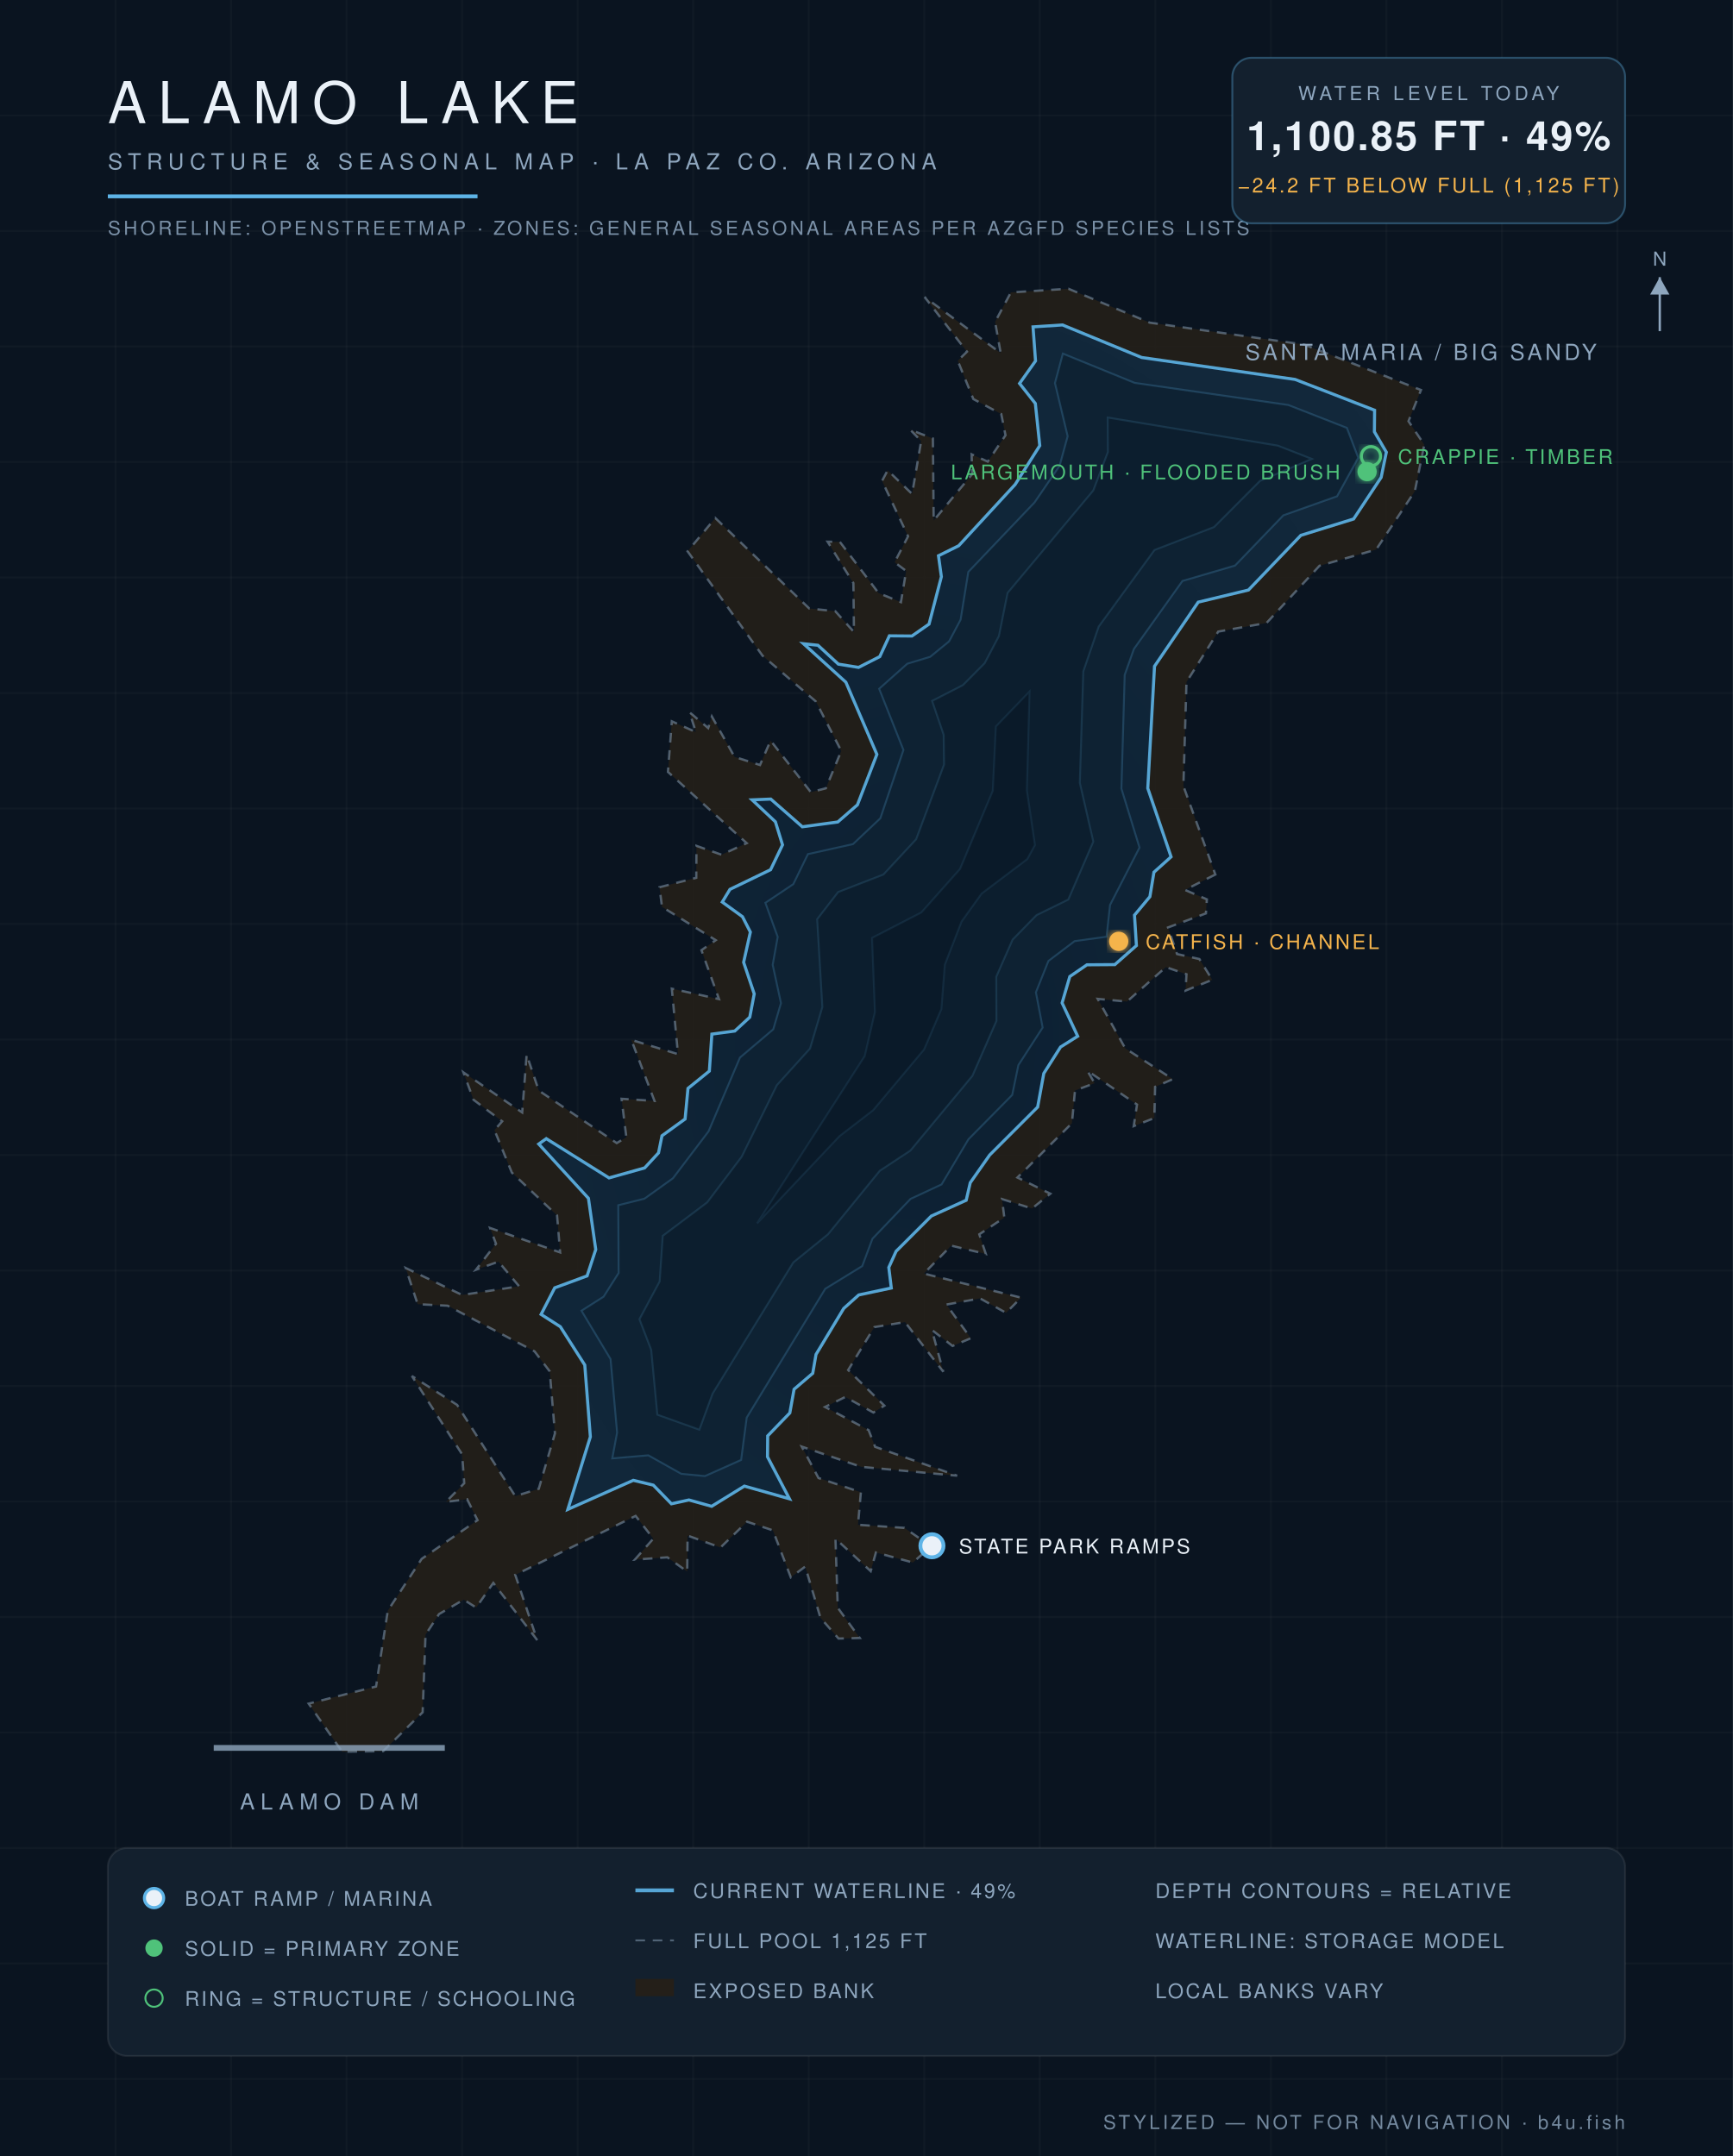
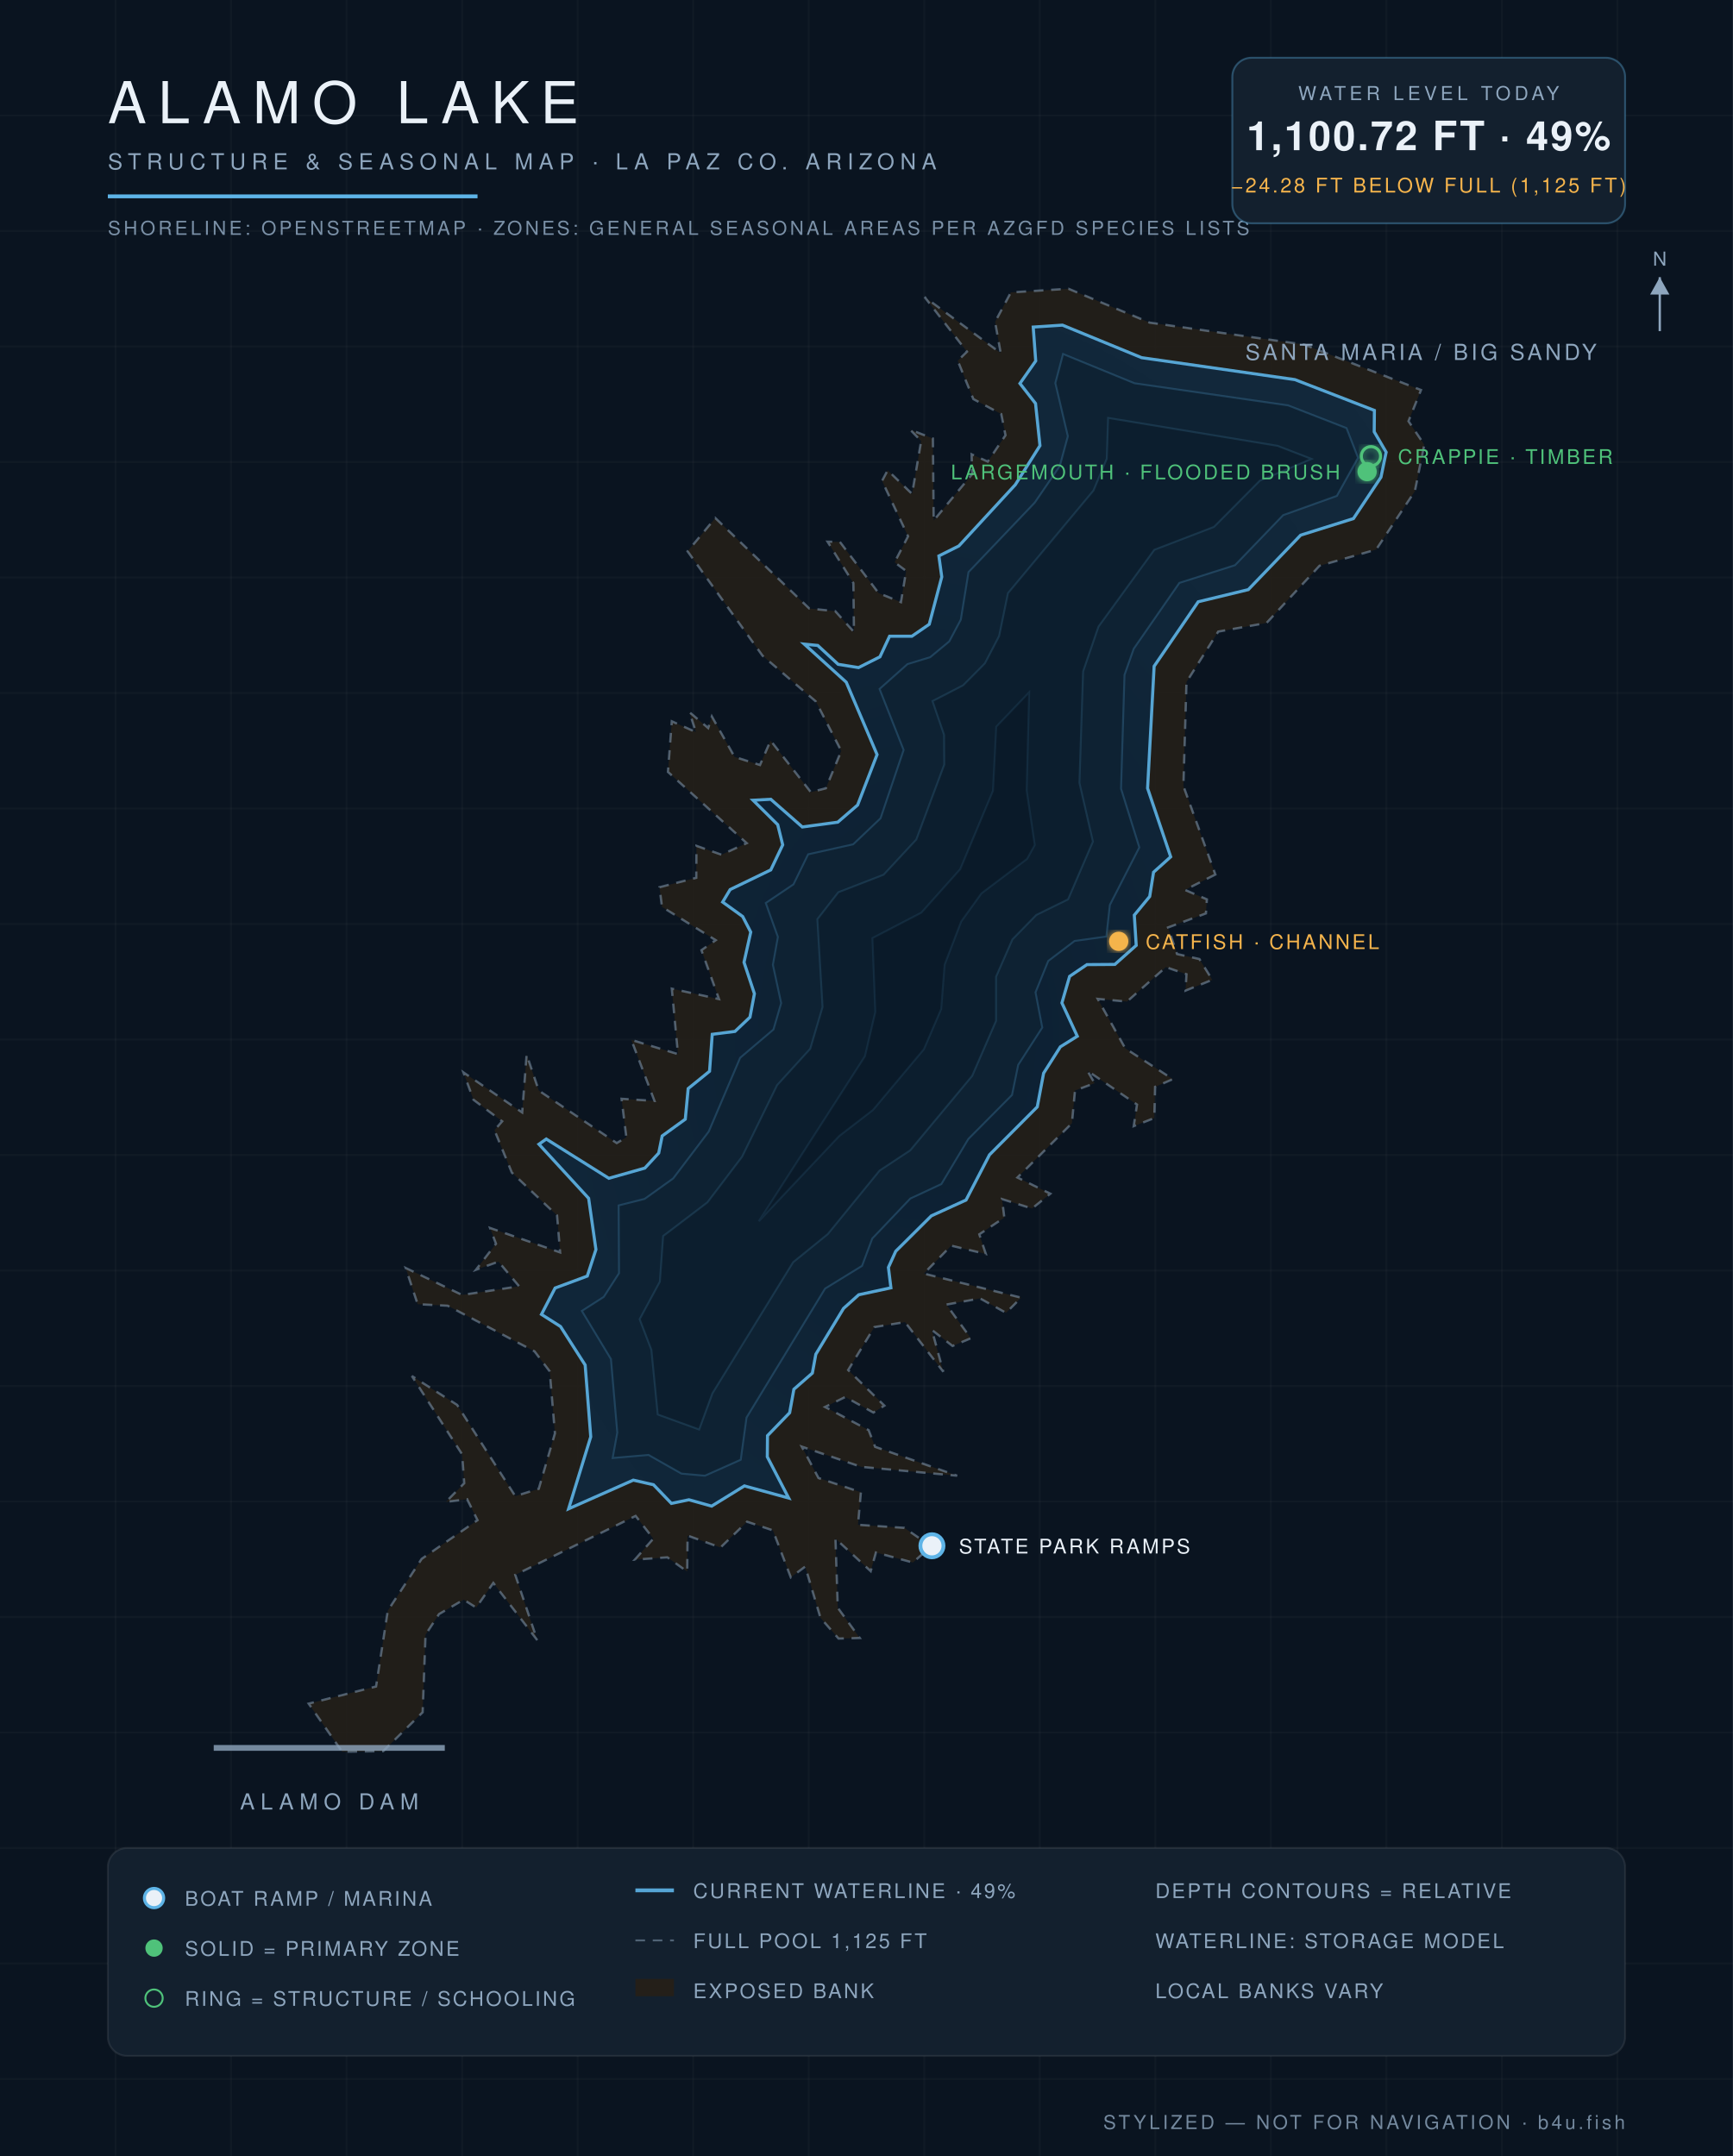
<svg xmlns="http://www.w3.org/2000/svg" viewBox="0 0 900 1120" font-family="Helvetica,Arial,sans-serif">
  <defs>
    <radialGradient id="wg" cx="45%" cy="60%" r="80%">
      <stop offset="0%" stop-color="#0c1f31" />
      <stop offset="55%" stop-color="#102639" />
      <stop offset="100%" stop-color="#13293c" />
    </radialGradient>
    <filter id="glow">
      <feGaussianBlur stdDeviation="2.2" result="b" />
      <feMerge>
        <feMergeNode in="b" />
        <feMergeNode in="SourceGraphic" />
      </feMerge>
    </filter>
  </defs>
  <rect width="900" height="1120" fill="#0a1420" />
  <g stroke="#ffffff" stroke-opacity="0.025">
    <line x1="60" y1="0" x2="60" y2="1120" />
    <line x1="120" y1="0" x2="120" y2="1120" />
    <line x1="180" y1="0" x2="180" y2="1120" />
    <line x1="240" y1="0" x2="240" y2="1120" />
    <line x1="300" y1="0" x2="300" y2="1120" />
    <line x1="360" y1="0" x2="360" y2="1120" />
    <line x1="420" y1="0" x2="420" y2="1120" />
    <line x1="480" y1="0" x2="480" y2="1120" />
    <line x1="540" y1="0" x2="540" y2="1120" />
    <line x1="600" y1="0" x2="600" y2="1120" />
    <line x1="660" y1="0" x2="660" y2="1120" />
    <line x1="720" y1="0" x2="720" y2="1120" />
    <line x1="780" y1="0" x2="780" y2="1120" />
    <line x1="840" y1="0" x2="840" y2="1120" />
    <line x1="0" y1="60" x2="900" y2="60" />
    <line x1="0" y1="120" x2="900" y2="120" />
    <line x1="0" y1="180" x2="900" y2="180" />
    <line x1="0" y1="240" x2="900" y2="240" />
    <line x1="0" y1="300" x2="900" y2="300" />
    <line x1="0" y1="360" x2="900" y2="360" />
    <line x1="0" y1="420" x2="900" y2="420" />
    <line x1="0" y1="480" x2="900" y2="480" />
    <line x1="0" y1="540" x2="900" y2="540" />
    <line x1="0" y1="600" x2="900" y2="600" />
    <line x1="0" y1="660" x2="900" y2="660" />
    <line x1="0" y1="720" x2="900" y2="720" />
    <line x1="0" y1="780" x2="900" y2="780" />
    <line x1="0" y1="840" x2="900" y2="840" />
    <line x1="0" y1="900" x2="900" y2="900" />
    <line x1="0" y1="960" x2="900" y2="960" />
    <line x1="0" y1="1020" x2="900" y2="1020" />
    <line x1="0" y1="1080" x2="900" y2="1080" />
  </g>
  <path d="M 631.2,454.3 L 615.4,462.3 L 626.8,467.2 L 626.3,474.5 L 606.6,481.8 L 611.3,495.6 L 622.9,498.2 L 629.6,509.0 L 615.7,514.6 L 616.2,506.1 L 605.5,502.4 L 585.3,520.3 L 570.1,518.9 L 584.4,544.6 L 609.1,560.6 L 599.9,564.6 L 599.5,580.8 L 588.8,585.0 L 590.5,573.8 L 564.7,556.2 L 568.5,562.7 L 558.3,566.5 L 556.7,583.5 L 528.4,611.7 L 545.5,620.1 L 536.0,627.8 L 520.4,622.9 L 521.6,632.5 L 508.6,641.2 L 512.0,651.4 L 494.0,647.1 L 479.8,661.6 L 530.3,674.1 L 522.5,682.0 L 509.0,674.5 L 491.5,677.7 L 504.2,695.2 L 494.7,699.2 L 484.0,690.9 L 489.9,712.6 L 470.0,686.8 L 454.1,689.4 L 440.5,711.7 L 459.3,730.2 L 453.6,733.8 L 439.0,725.7 L 428.5,730.9 L 451.1,742.9 L 454.5,751.6 L 497.1,766.6 L 447.3,762.0 L 416.4,751.5 L 425.1,767.8 L 447.1,775.2 L 445.6,792.1 L 469.7,793.7 L 483.6,803.3 L 474.1,811.7 L 454.9,806.5 L 452.2,816.2 L 433.9,799.3 L 435.1,835.2 L 446.5,850.9 L 435.5,851.2 L 426.1,840.4 L 418.2,813.8 L 410.7,819.4 L 401.4,795.0 L 388.0,790.5 L 374.2,803.9 L 357.1,797.7 L 356.9,816.4 L 346.6,809.0 L 329.7,810.2 L 339.3,799.3 L 330.1,787.5 L 267.6,818.1 L 279.0,852.0 L 256.2,822.3 L 247.3,835.1 L 240.8,831.0 L 228.0,838.5 L 221.0,849.2 L 219.5,889.5 L 199.0,909.7 L 177.7,910.0 L 160.3,885.0 L 195.3,876.1 L 201.4,836.7 L 219.0,809.8 L 248.0,789.7 L 242.6,778.8 L 231.6,780.2 L 241.1,770.5 L 240.0,755.5 L 213.9,714.8 L 237.4,729.8 L 267.6,777.2 L 279.8,773.4 L 288.2,744.6 L 285.5,712.4 L 277.6,702.0 L 232.5,678.3 L 216.9,677.5 L 210.7,658.7 L 240.0,672.7 L 269.6,668.2 L 258.9,655.4 L 247.2,659.6 L 257.6,646.1 L 254.5,637.9 L 290.9,650.6 L 289.3,631.4 L 265.8,609.1 L 256.8,587.1 L 260.8,582.5 L 245.9,571.3 L 240.7,557.1 L 271.2,577.9 L 273.5,547.8 L 279.8,566.5 L 320.3,593.8 L 325.3,590.8 L 322.8,570.8 L 339.9,571.9 L 327.9,540.2 L 352.1,547.6 L 348.9,513.6 L 373.4,519.0 L 364.3,493.6 L 371.7,488.4 L 343.8,471.1 L 342.5,460.9 L 361.6,456.0 L 361.7,439.4 L 374.7,444.0 L 387.8,438.0 L 346.9,401.0 L 348.9,374.7 L 361.4,380.3 L 358.1,370.0 L 367.8,378.2 L 369.7,372.2 L 381.5,393.2 L 394.7,397.4 L 400.2,384.7 L 421.1,411.5 L 428.9,409.5 L 436.9,390.1 L 423.7,364.4 L 396.0,340.6 L 357.1,286.4 L 371.5,269.1 L 420.3,316.1 L 433.8,317.5 L 443.5,328.3 L 443.2,302.9 L 429.8,281.4 L 436.2,281.5 L 456.3,308.1 L 467.9,312.8 L 470.6,296.6 L 464.6,292.1 L 471.6,278.6 L 458.1,249.8 L 461.0,244.3 L 473.7,256.6 L 478.4,229.1 L 472.7,223.2 L 484.5,227.8 L 484.9,270.4 L 504.9,246.3 L 504.6,236.0 L 513.0,239.8 L 522.2,226.1 L 520.0,215.1 L 505.5,207.3 L 497.4,187.4 L 502.2,182.7 L 480.2,154.3 L 519.7,183.4 L 516.8,167.2 L 525.0,151.9 L 554.9,150.0 L 597.1,167.6 L 677.3,179.0 L 738.0,202.6 L 731.5,218.8 L 739.7,231.0 L 734.8,255.2 L 714.7,285.5 L 685.3,293.9 L 657.8,323.6 L 632.7,328.1 L 616.2,354.3 L 614.6,408.3 L 631.2,454.3 Z" fill="#241f19" fill-opacity="0.9" stroke="#8ea6be" stroke-opacity="0.5" stroke-width="1.2" stroke-dasharray="5 4" />
-   <path d="M 294.9,784.1 L 306.6,746.4 L 303.7,709.1 L 291.0,689.2 L 281.0,682.8 L 288.1,669.0 L 304.9,662.8 L 309.4,649.1 L 305.6,622.5 L 279.8,594.3 L 283.7,591.5 L 316.3,611.9 L 334.8,606.7 L 342.0,598.9 L 343.8,590.0 L 355.8,581.3 L 357.3,565.4 L 368.4,556.4 L 369.7,537.2 L 381.6,535.6 L 389.4,528.4 L 391.7,516.3 L 386.2,499.9 L 389.7,484.2 L 385.6,476.2 L 375.1,468.6 L 379.1,462.0 L 400.2,451.8 L 406.4,438.9 L 402.7,426.9 L 390.6,415.5 L 400.3,415.1 L 416.7,429.5 L 435.1,427.0 L 445.3,418.1 L 455.4,391.9 L 439.3,354.4 L 417.3,334.4 L 424.8,335.2 L 435.4,345.0 L 445.9,346.7 L 456.9,341.1 L 461.9,330.3 L 473.6,330.4 L 482.5,324.2 L 488.9,299.6 L 487.4,288.7 L 497.9,283.5 L 527.2,251.7 L 540.0,231.5 L 537.7,209.6 L 529.5,199.2 L 537.8,187.5 L 536.5,169.8 L 551.8,168.8 L 592.9,185.7 L 672.6,197.1 L 713.9,213.1 L 713.8,224.3 L 720.0,234.9 L 717.3,248.0 L 703.0,269.6 L 675.6,278.1 L 648.4,306.5 L 622.3,312.8 L 599.6,346.1 L 596.1,409.5 L 608.2,445.1 L 599.3,453.1 L 597.2,465.8 L 589.2,475.4 L 590.2,491.2 L 579.0,501.1 L 564.5,501.2 L 555.6,507.3 L 551.6,521.0 L 559.7,538.3 L 550.8,543.9 L 542.1,557.6 L 538.9,575.1 L 514.0,600.0 L 503.9,614.4 L 501.8,623.5 L 483.7,631.7 L 465.4,650.0 L 461.6,658.4 L 462.9,669.1 L 446.0,672.7 L 438.2,679.7 L 423.8,703.6 L 422.1,713.4 L 412.4,721.7 L 410.2,734.0 L 398.7,745.9 L 398.6,756.8 L 410.0,778.6 L 386.6,772.0 L 369.6,782.5 L 357.8,779.2 L 348.7,781.2 L 339.3,771.5 L 328.9,769.0 L 294.9,784.1 Z" fill="url(#wg)" stroke="#5eb4e7" stroke-opacity="0.9" stroke-width="1.6" />
-   <path d="M 321.1,626.1 L 334.7,622.7 L 349.5,612.1 L 368.0,587.7 L 384.3,549.4 L 401.6,534.7 L 405.6,521.1 L 401.3,501.2 L 403.9,486.7 L 397.5,469.0 L 412.0,459.3 L 419.6,443.7 L 443.0,438.5 L 457.2,425.1 L 469.2,389.6 L 456.6,357.8 L 471.2,344.8 L 483.1,341.2 L 492.9,333.2 L 498.9,321.9 L 502.9,297.1 L 537.3,261.0 L 550.3,242.0 L 554.5,226.6 L 547.9,199.0 L 552.0,183.7 L 589.3,198.9 L 669.1,210.4 L 699.5,222.3 L 705.4,237.8 L 694.4,257.8 L 666.5,267.7 L 641.4,293.8 L 614.1,301.8 L 588.9,337.1 L 584.1,350.6 L 582.4,409.7 L 591.8,440.3 L 576.5,470.1 L 574.7,486.6 L 558.1,488.9 L 544.5,499.2 L 538.0,515.5 L 541.5,533.8 L 528.9,553.3 L 525.7,568.8 L 503.0,591.8 L 489.0,615.3 L 472.9,622.8 L 453.1,643.5 L 447.8,657.7 L 428.6,669.5 L 387.8,736.4 L 384.9,758.4 L 366.1,766.8 L 353.8,765.6 L 336.7,756.0 L 318.0,757.6 L 320.5,744.2 L 317.1,706.0 L 302.0,680.9 L 313.5,673.6 L 321.3,661.3 L 321.1,626.1 Z" fill="#0e2233" stroke="#5eb4e7" stroke-opacity="0.22" stroke-width="1" />
-   <path d="M 363.2,742.7 L 341.4,734.9 L 338.2,701.2 L 332.1,685.3 L 342.6,665.7 L 344.2,642.0 L 367.3,624.6 L 385.2,600.9 L 403.5,563.7 L 420.7,544.7 L 427.1,523.1 L 424.4,477.5 L 435.3,463.4 L 458.8,454.3 L 475.8,436.0 L 490.3,397.2 L 490.1,381.7 L 484.1,364.1 L 500.1,355.9 L 511.4,344.5 L 518.8,330.4 L 523.3,308.0 L 567.8,254.8 L 575.4,234.8 L 575.3,216.9 L 663.6,231.5 L 681.3,238.4 L 654.4,249.8 L 630.5,273.8 L 599.6,285.7 L 570.6,325.5 L 562.6,348.8 L 560.8,406.7 L 567.8,437.2 L 554.8,467.3 L 538.3,475.4 L 525.9,488.1 L 517.4,507.4 L 517.5,530.3 L 505.0,558.9 L 472.8,597.7 L 456.9,608.2 L 430.0,641.2 L 412.0,655.8 L 370.1,723.9 L 363.2,742.7 Z" fill="#0c1e2e" stroke="#5eb4e7" stroke-opacity="0.15" stroke-width="1" />
-   <path d="M 393.2,635.5 L 449.1,548.6 L 454.4,525.7 L 452.9,487.2 L 478.5,474.0 L 498.6,451.4 L 515.6,410.8 L 517.2,377.4 L 534.7,359.2 L 533.3,410.6 L 537.5,439.0 L 533.5,446.3 L 509.8,464.2 L 499.4,478.7 L 490.7,501.1 L 488.9,524.2 L 479.9,545.2 L 453.5,576.7 L 436.0,590.2 L 393.2,635.5 Z" fill="#0a1a29" stroke="#5eb4e7" stroke-opacity="0.1" stroke-width="1" />
+   <path d="M 295.3,783.8 L 306.8,746.4 L 303.9,709.1 L 291.1,689.1 L 281.2,682.8 L 288.3,669.1 L 305.0,662.9 L 309.5,649.1 L 305.7,622.5 L 279.9,594.4 L 283.7,591.7 L 316.2,612.1 L 334.9,606.8 L 342.1,599.0 L 343.9,590.1 L 355.9,581.4 L 357.4,565.5 L 368.5,556.5 L 369.9,537.3 L 381.7,535.8 L 389.5,528.4 L 391.8,516.2 L 386.4,499.9 L 389.9,484.2 L 385.7,476.1 L 375.3,468.6 L 379.2,462.1 L 400.3,451.9 L 406.5,438.9 L 403.9,428.4 L 391.1,415.7 L 400.3,415.2 L 416.7,429.6 L 435.1,427.1 L 445.4,418.2 L 455.5,392.0 L 439.5,354.4 L 417.7,334.6 L 424.7,335.3 L 435.3,345.1 L 445.9,346.8 L 457.0,341.2 L 462.0,330.5 L 473.6,330.5 L 482.6,324.3 L 489.1,299.7 L 487.6,288.8 L 498.0,283.6 L 527.3,251.8 L 540.1,231.5 L 537.8,209.6 L 529.7,199.2 L 537.9,187.5 L 536.6,169.9 L 551.8,168.9 L 592.9,185.8 L 672.5,197.2 L 713.8,213.2 L 713.7,224.3 L 719.9,234.9 L 717.2,247.9 L 702.9,269.4 L 675.5,278.0 L 648.3,306.3 L 622.3,312.6 L 599.4,346.1 L 596.0,409.5 L 608.0,445.1 L 599.1,453.1 L 597.1,465.7 L 589.1,475.4 L 590.1,491.1 L 579.0,501.0 L 564.5,501.1 L 555.5,507.2 L 551.5,521.0 L 559.5,538.3 L 550.7,543.8 L 542.0,557.5 L 538.7,575.0 L 513.9,599.9 L 501.7,623.4 L 483.7,631.6 L 465.2,650.0 L 461.4,658.4 L 462.7,669.0 L 446.0,672.6 L 438.1,679.7 L 423.7,703.5 L 421.9,713.3 L 412.3,721.7 L 410.1,733.9 L 398.6,745.8 L 398.5,756.8 L 409.6,778.2 L 386.6,771.9 L 369.6,782.4 L 357.8,779.1 L 348.7,781.0 L 339.4,771.3 L 328.9,768.9 L 295.3,783.8 Z" fill="url(#wg)" stroke="#5eb4e7" stroke-opacity="0.9" stroke-width="1.6" />
+   <path d="M 321.3,626.2 L 334.8,622.8 L 349.6,612.2 L 368.1,587.8 L 384.4,549.5 L 401.7,534.8 L 405.7,521.1 L 401.4,501.2 L 404.0,486.7 L 397.7,469.1 L 412.1,459.4 L 419.7,443.8 L 443.1,438.6 L 457.3,425.1 L 469.3,389.6 L 456.8,357.9 L 471.3,345.0 L 483.1,341.4 L 493.0,333.2 L 499.0,321.9 L 503.0,297.2 L 537.4,261.1 L 550.4,242.1 L 554.6,226.6 L 548.1,199.0 L 552.1,183.9 L 589.2,199.1 L 669.0,210.6 L 699.3,222.4 L 705.3,237.8 L 694.3,257.6 L 666.4,267.6 L 641.4,293.6 L 612.5,302.8 L 588.8,337.0 L 584.0,350.6 L 582.2,409.7 L 591.7,440.2 L 576.4,470.1 L 574.6,486.5 L 558.1,488.8 L 544.4,499.2 L 537.8,515.5 L 541.3,533.8 L 528.8,553.2 L 525.6,568.8 L 502.9,591.7 L 488.9,615.1 L 472.8,622.6 L 453.0,643.4 L 447.7,657.6 L 428.5,669.4 L 387.7,736.4 L 384.7,758.3 L 366.1,766.6 L 353.9,765.5 L 336.8,755.8 L 318.2,757.4 L 320.6,744.2 L 317.3,706.0 L 302.2,681.0 L 313.6,673.7 L 321.5,661.4 L 321.3,626.2 Z" fill="#0e2233" stroke="#5eb4e7" stroke-opacity="0.22" stroke-width="1" />
+   <path d="M 363.1,742.6 L 341.6,734.8 L 338.3,701.2 L 332.2,685.3 L 342.7,665.8 L 344.4,642.1 L 367.4,624.6 L 385.4,600.9 L 403.6,563.7 L 420.8,544.8 L 427.2,523.1 L 424.5,477.5 L 435.4,463.5 L 458.9,454.4 L 475.9,436.1 L 490.4,397.2 L 490.3,381.7 L 484.3,364.2 L 500.2,356.0 L 511.5,344.6 L 518.9,330.4 L 523.5,308.1 L 567.9,254.8 L 574.8,238.3 L 575.5,217.1 L 663.5,231.6 L 681.1,238.4 L 654.3,249.7 L 630.5,273.7 L 599.5,285.6 L 570.5,325.5 L 562.5,348.8 L 560.6,406.7 L 567.6,437.2 L 554.7,467.2 L 538.2,475.3 L 525.8,488.0 L 517.3,507.4 L 517.3,530.3 L 504.9,558.9 L 472.7,597.6 L 456.8,608.1 L 429.9,641.1 L 411.9,655.7 L 370.0,723.8 L 363.1,742.6 Z" fill="#0c1e2e" stroke="#5eb4e7" stroke-opacity="0.15" stroke-width="1" />
+   <path d="M 394.1,634.4 L 449.2,548.7 L 454.6,525.7 L 453.1,487.3 L 478.5,474.1 L 498.7,451.5 L 515.7,410.8 L 517.4,377.5 L 534.5,359.6 L 533.2,410.6 L 537.4,439.0 L 533.4,446.2 L 509.7,464.1 L 499.2,478.7 L 490.6,501.1 L 488.8,524.2 L 479.8,545.1 L 453.4,576.6 L 435.9,590.1 L 394.1,634.4 Z" fill="#0a1a29" stroke="#5eb4e7" stroke-opacity="0.1" stroke-width="1" />
  <text x="738" y="187" fill="#8ea6be" font-size="11.5" letter-spacing="1.6" text-anchor="middle">SANTA MARIA / BIG SANDY</text>
  <line x1="111" y1="908" x2="231" y2="908" stroke="#8ea6be" stroke-width="3" stroke-opacity="0.8" />
  <text x="171" y="940" fill="#8ea6be" font-size="11.5" letter-spacing="3" text-anchor="middle">ALAMO DAM</text>
  <circle cx="484" cy="803" r="6" fill="#eaf1f8" stroke="#5eb4e7" stroke-width="2" />
  <text x="498" y="807" fill="#eaf1f8" font-size="10.5" letter-spacing="1.2" text-anchor="start">STATE PARK RAMPS</text>
  <circle cx="710" cy="245" r="5" fill="#4fc27a" filter="url(#glow)" />
  <text x="696" y="249" fill="#4fc27a" font-size="10.5" letter-spacing="1.2" text-anchor="end">LARGEMOUTH · FLOODED BRUSH</text>
  <circle cx="712" cy="237" r="5" fill="none" stroke="#4fc27a" stroke-width="1.6" filter="url(#glow)" />
  <text x="726" y="241" fill="#4fc27a" font-size="10.5" letter-spacing="1.2" text-anchor="start">CRAPPIE · TIMBER</text>
  <circle cx="581" cy="489" r="5" fill="#f5b44c" filter="url(#glow)" />
  <text x="595" y="493" fill="#f5b44c" font-size="10.5" letter-spacing="1.2" text-anchor="start">CATFISH · CHANNEL</text>
  <text x="56" y="64" fill="#eaf1f8" font-size="30" letter-spacing="6" font-weight="300">ALAMO LAKE</text>
  <text x="56" y="88" fill="#8ea6be" font-size="11.5" letter-spacing="3">STRUCTURE &amp; SEASONAL MAP · LA PAZ CO. ARIZONA</text>
  <line x1="56" y1="102" x2="248" y2="102" stroke="#5eb4e7" stroke-width="2" />
  <text x="56" y="122" fill="#8ea6be" font-size="10" letter-spacing="1.5" opacity="0.85">SHORELINE: OPENSTREETMAP · ZONES: GENERAL SEASONAL AREAS PER AZGFD SPECIES LISTS</text>
  <g>
    <rect x="640" y="30" width="204" height="86" rx="10" fill="#13202e" stroke="#5eb4e7" stroke-opacity="0.35" />
    <text x="742" y="52" fill="#8ea6be" font-size="10" letter-spacing="2" text-anchor="middle">WATER LEVEL TODAY</text>
-     <text x="742" y="78" fill="#eaf1f8" font-size="21" letter-spacing="1" text-anchor="middle" font-weight="600">1,100.85 FT · 49%</text>
-     <text x="742" y="100" fill="#f5b44c" font-size="10.5" letter-spacing="1.2" text-anchor="middle">−24.2 FT BELOW FULL (1,125 FT)</text>
+     <text x="742" y="78" fill="#eaf1f8" font-size="21" letter-spacing="1" text-anchor="middle" font-weight="600">1,100.72 FT · 49%</text>
+     <text x="742" y="100" fill="#f5b44c" font-size="10.5" letter-spacing="1.2" text-anchor="middle">−24.28 FT BELOW FULL (1,125 FT)</text>
  </g>
  <g font-size="10.5" letter-spacing="1.1">
    <rect x="56" y="960" width="788" height="108" rx="10" fill="#13202e" stroke="#ffffff" stroke-opacity="0.08" />
    <circle cx="80" cy="986" r="5" fill="#eaf1f8" stroke="#5eb4e7" stroke-width="1.6" />
    <text x="96" y="990" fill="#8ea6be">BOAT RAMP / MARINA</text>
    <circle cx="80" cy="1012" r="4.5" fill="#4fc27a" />
    <text x="96" y="1016" fill="#8ea6be">SOLID = PRIMARY ZONE</text>
    <circle cx="80" cy="1038" r="4.5" fill="none" stroke="#4fc27a" />
    <text x="96" y="1042" fill="#8ea6be">RING = STRUCTURE / SCHOOLING</text>
    <line x1="330" y1="982" x2="350" y2="982" stroke="#5eb4e7" stroke-opacity="0.9" stroke-width="2" />
    <text x="360" y="986" fill="#8ea6be">CURRENT WATERLINE · 49%</text>
    <line x1="330" y1="1008" x2="350" y2="1008" stroke="#8ea6be" stroke-opacity="0.5" stroke-dasharray="5 4" />
    <text x="360" y="1012" fill="#8ea6be">FULL POOL 1,125 FT</text>
    <rect x="330" y="1028" width="20" height="9" fill="#241f19" />
    <text x="360" y="1038" fill="#8ea6be">EXPOSED BANK</text>
    <text x="600" y="986" fill="#8ea6be">DEPTH CONTOURS = RELATIVE</text>
    <text x="600" y="1012" fill="#8ea6be">WATERLINE: STORAGE MODEL</text>
    <text x="600" y="1038" fill="#8ea6be">LOCAL BANKS VARY</text>
  </g>
  <text x="844" y="1106" fill="#8ea6be" font-size="10" letter-spacing="1.5" text-anchor="end" opacity="0.8">STYLIZED — NOT FOR NAVIGATION · b4u.fish</text>
  <g transform="translate(862,158)" stroke="#8ea6be" fill="#8ea6be">
    <line x1="0" y1="14" x2="0" y2="-14" stroke-width="1.2" />
    <path d="M 0,-14 l 5,9 h -10 z" stroke="none" />
    <text x="0" y="-20" font-size="10" text-anchor="middle" stroke="none">N</text>
  </g>
</svg>
